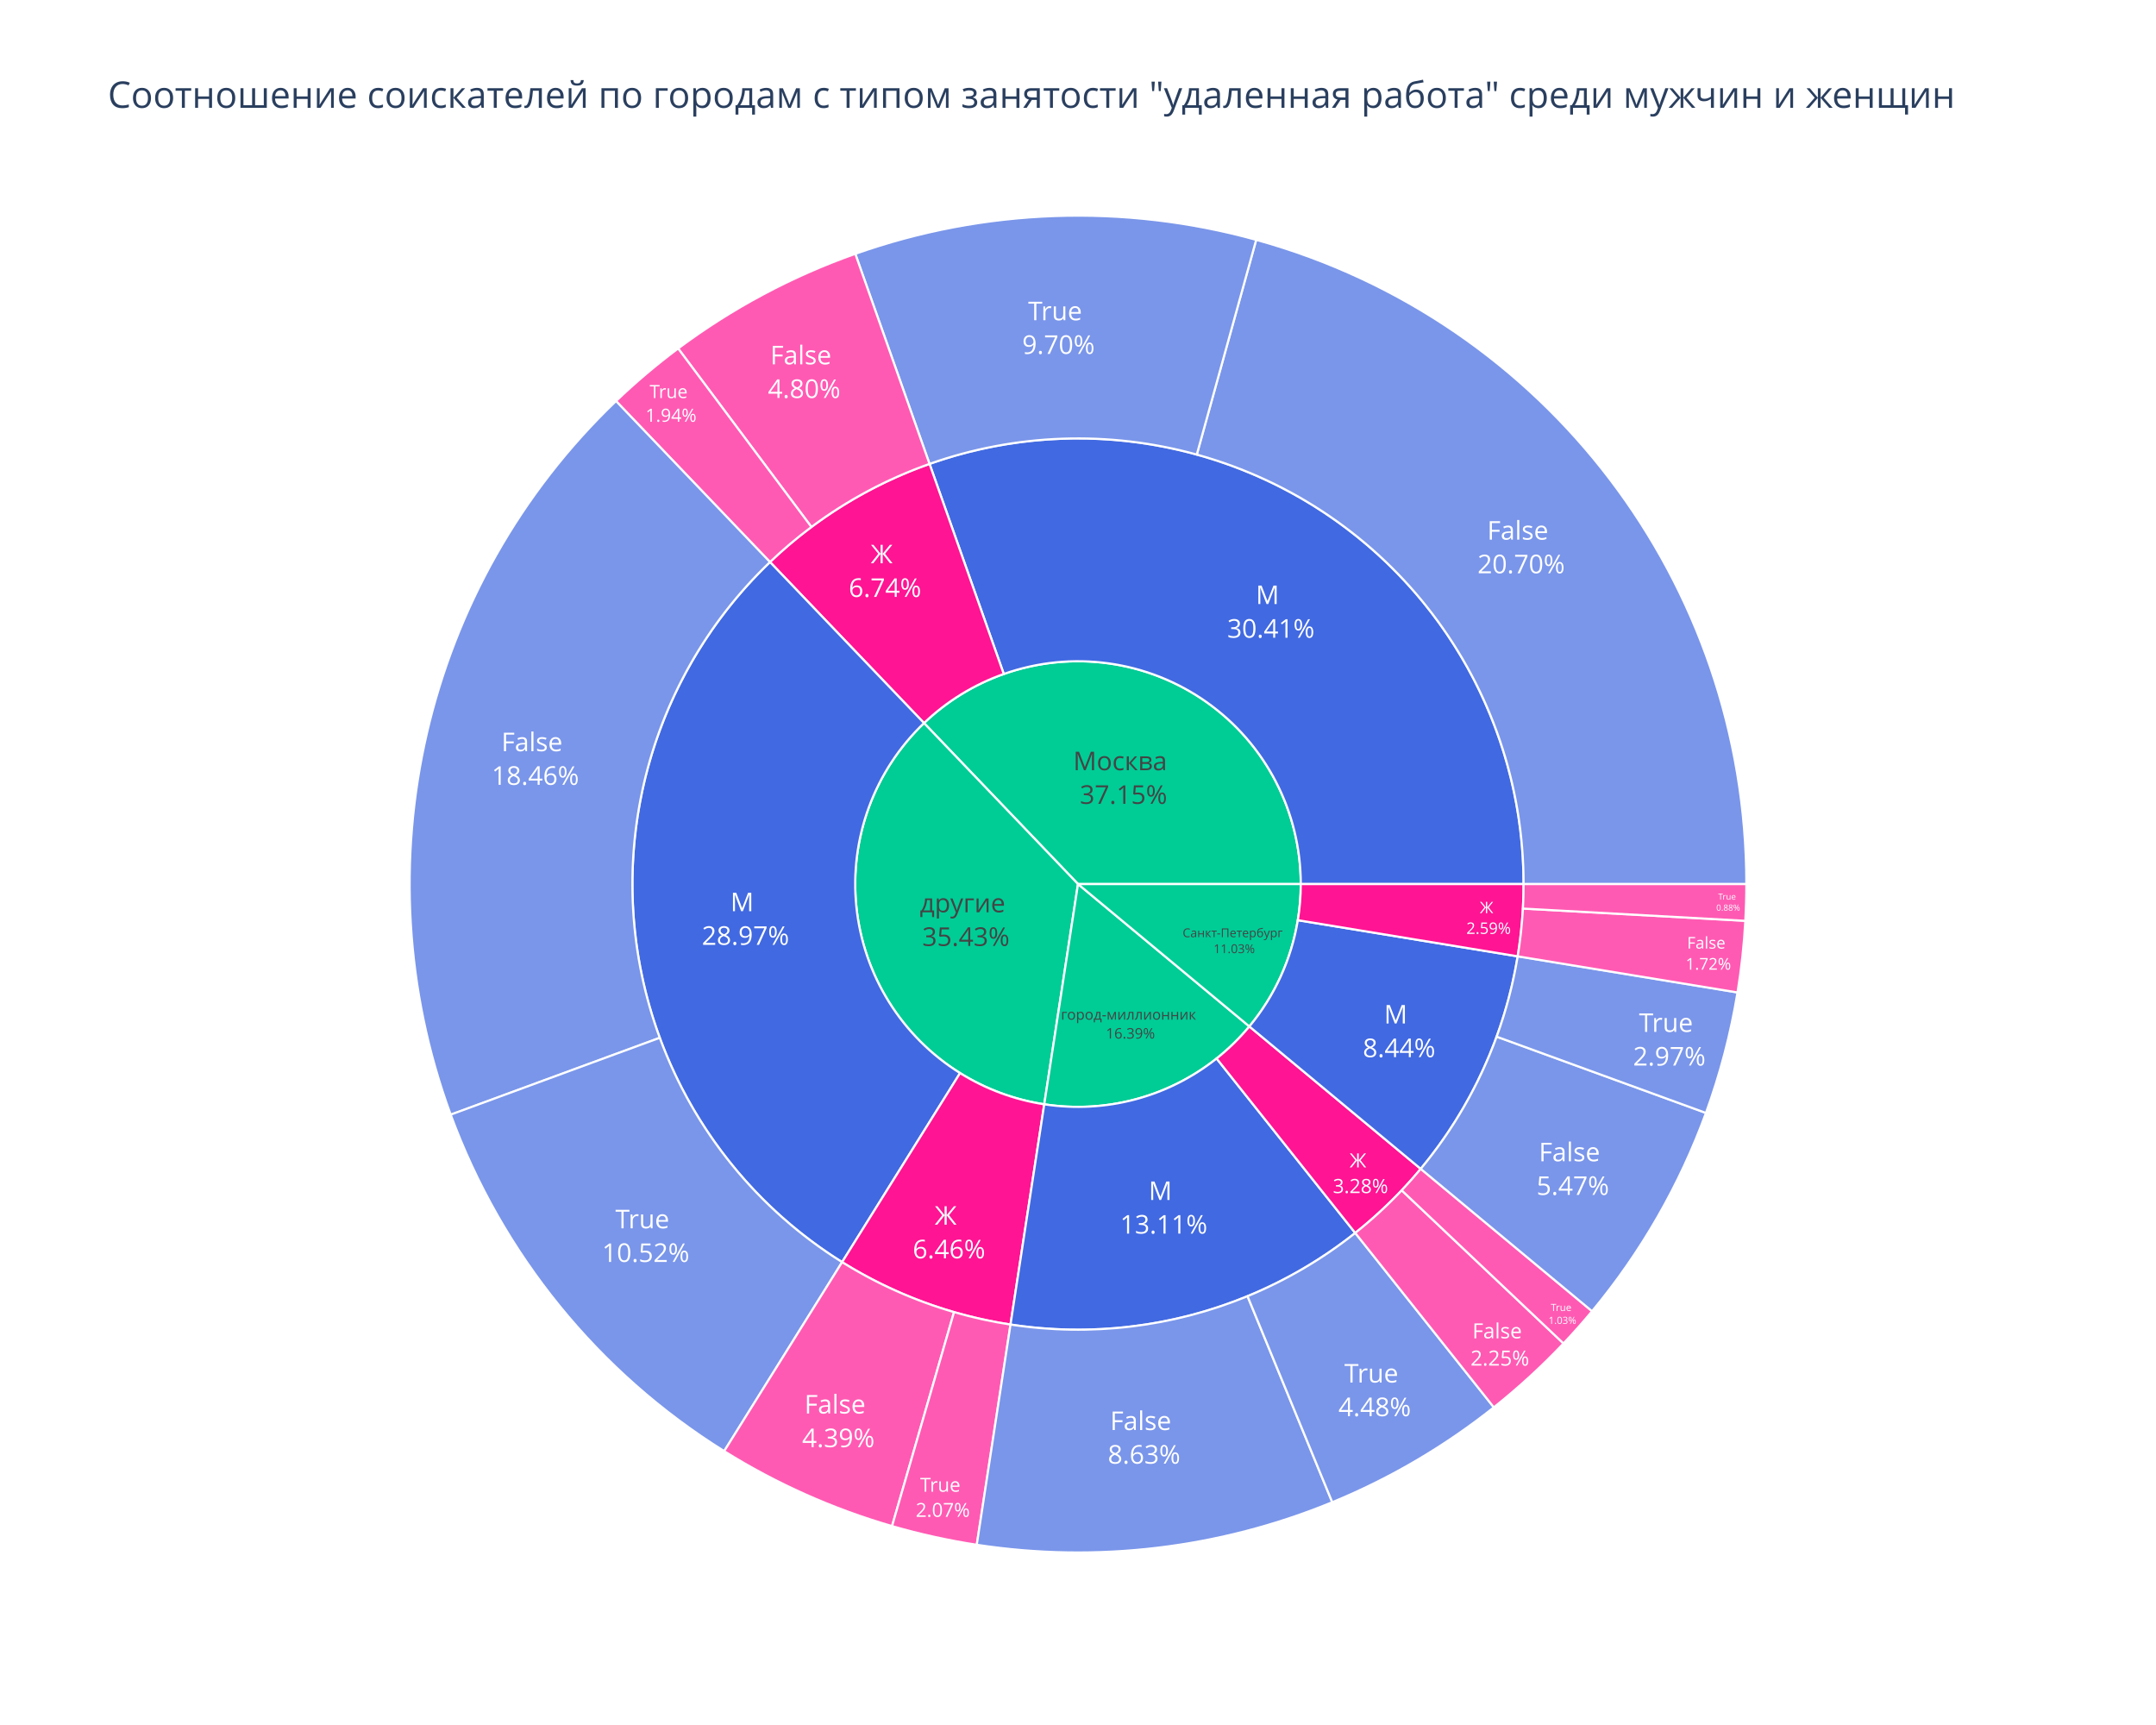
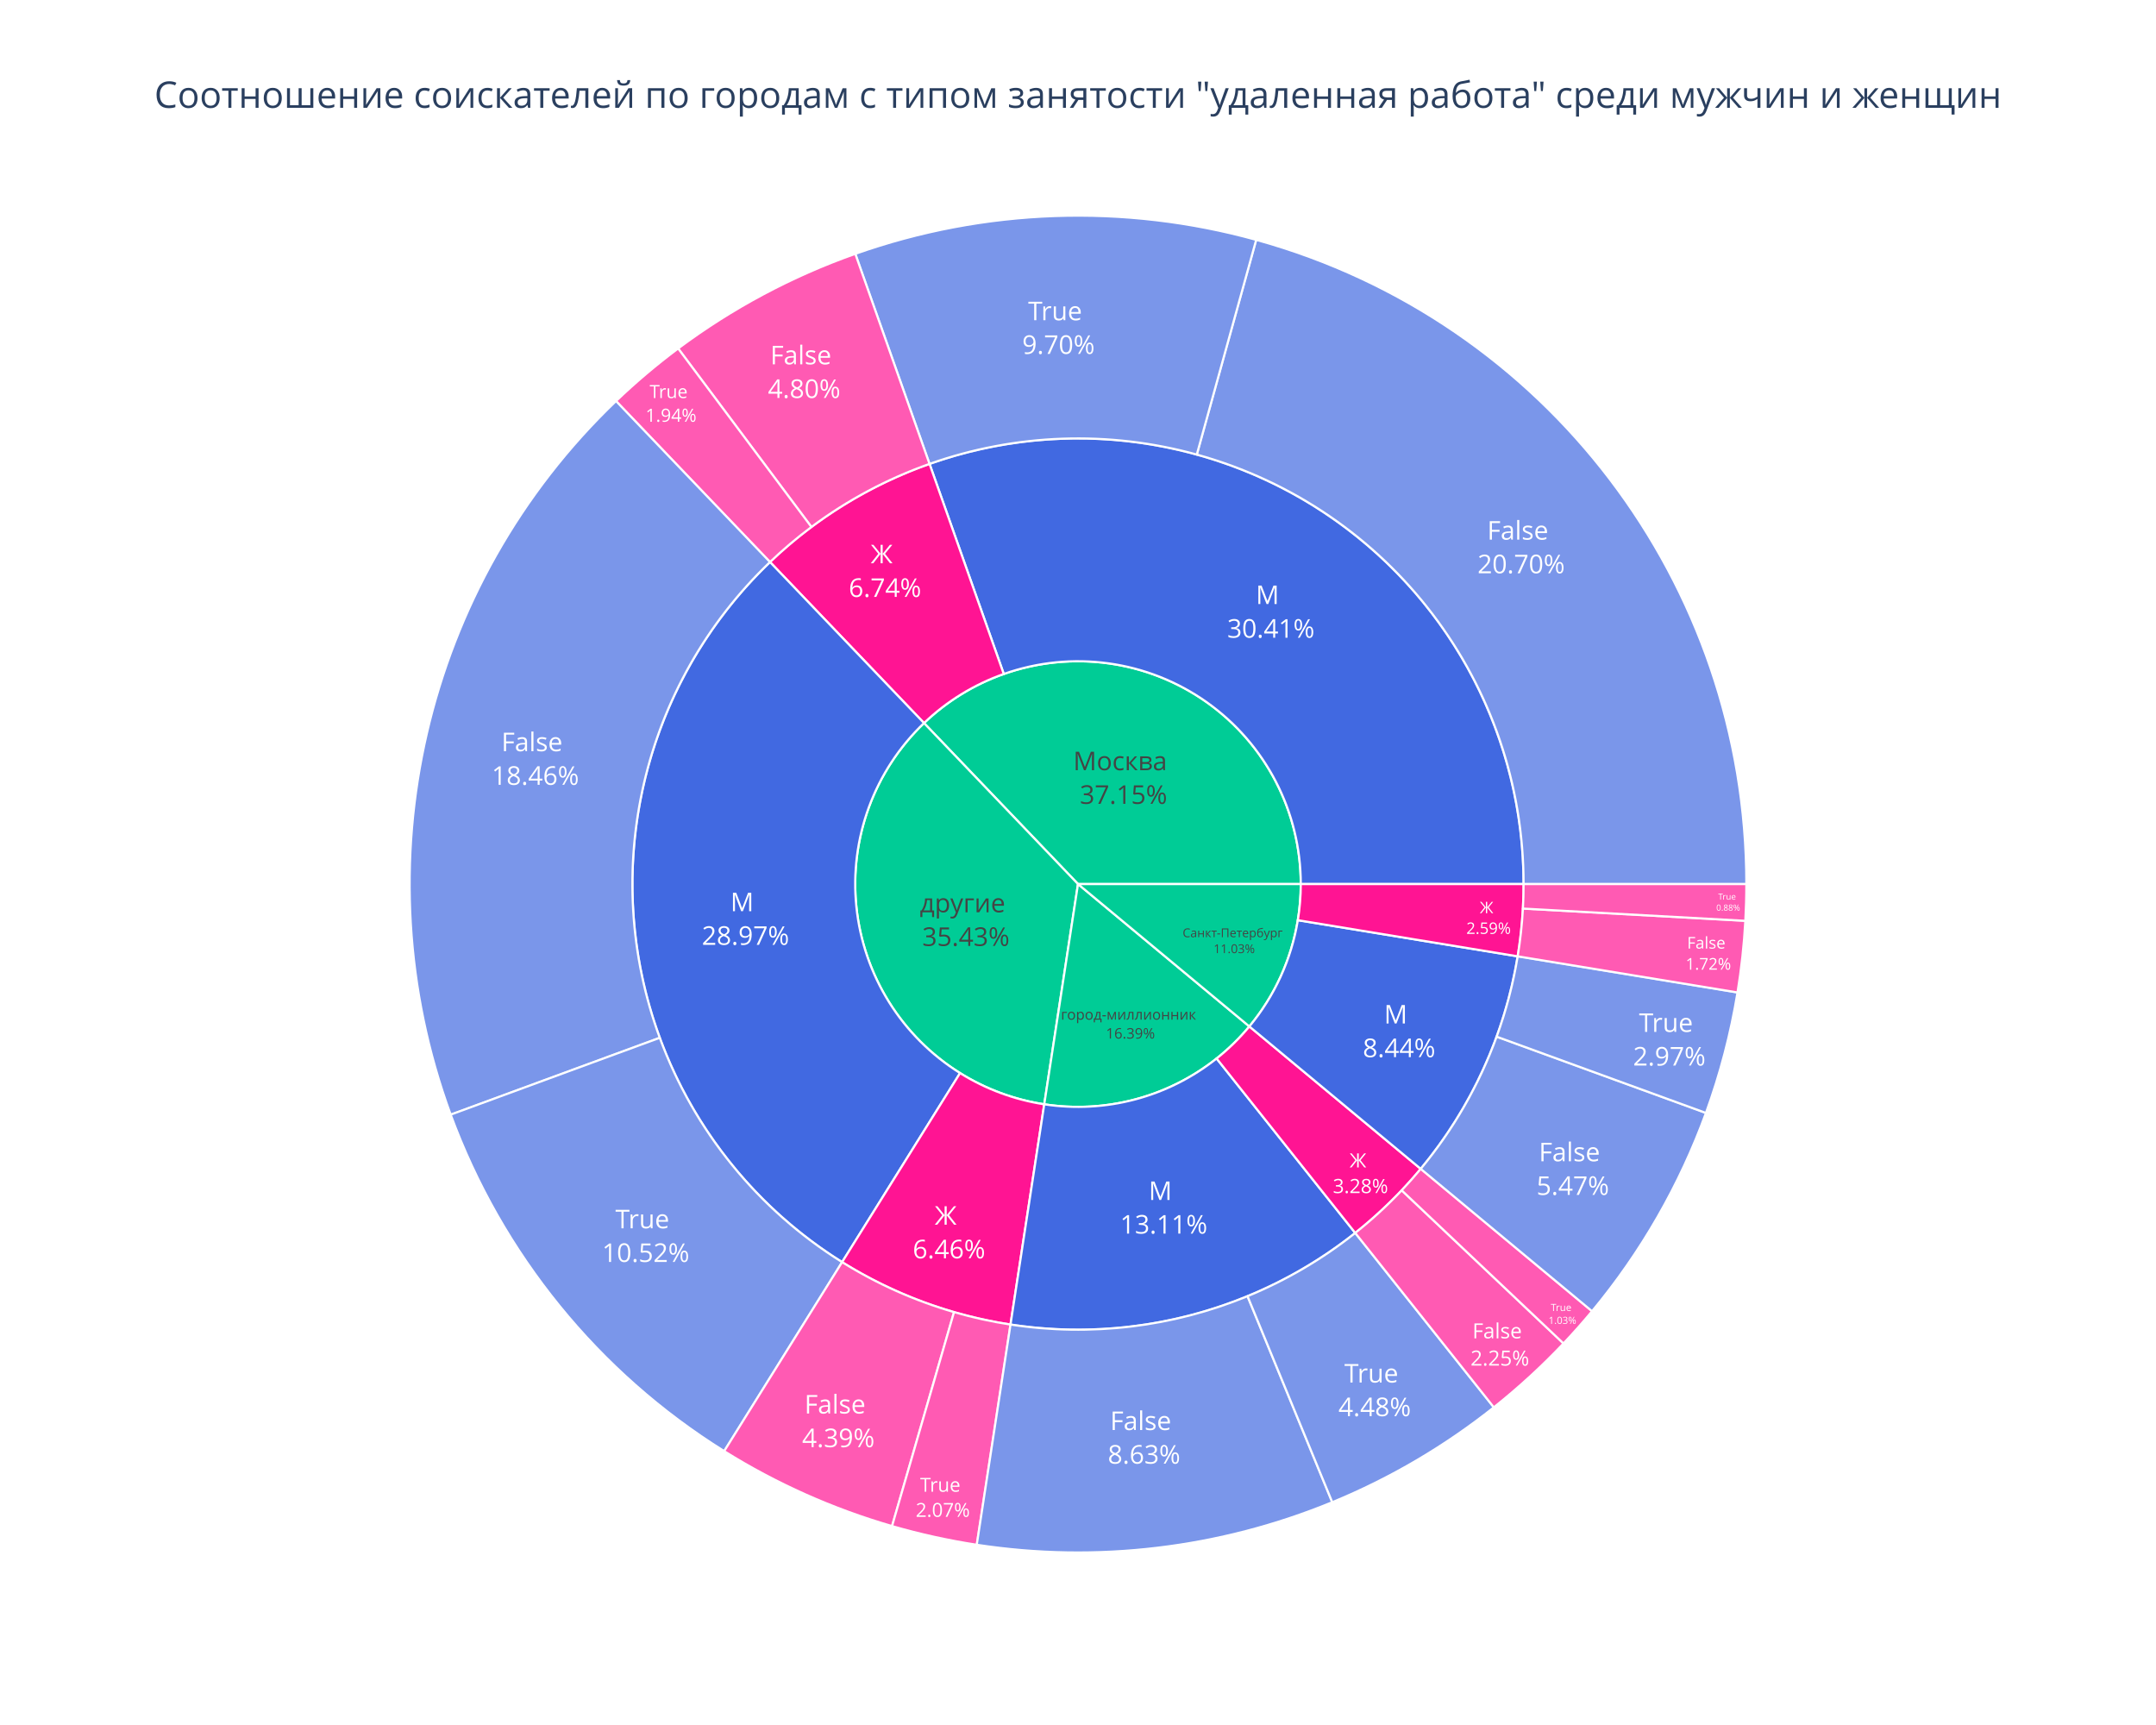
<svg xmlns="http://www.w3.org/2000/svg" class="main-svg" width="1000" height="800" style="" viewBox="0 0 1000 800">
  <rect x="0" y="0" width="1000" height="800" style="fill: rgb(255, 255, 255); fill-opacity: 1;" />
-   <defs id="defs-0c3616">
+   <defs id="defs-8b5137">
    <g class="clips" />
    <g class="gradients" />
    <g class="patterns" />
  </defs>
  <g class="bglayer" />
  <g class="layer-below">
    <g class="imagelayer" />
    <g class="shapelayer" />
  </g>
  <g class="cartesianlayer" />
  <g class="polarlayer" />
  <g class="smithlayer" />
  <g class="ternarylayer" />
  <g class="geolayer" />
  <g class="funnelarealayer" />
  <g class="pielayer" />
  <g class="iciclelayer" />
  <g class="treemaplayer" />
  <g class="sunburstlayer">
    <g class="trace sunburst" stroke-linejoin="round" style="opacity: 1;">
      <g class="slice cursor-pointer">
        <path class="surface" d="M500,410L603.333,410A103.333,103.333 0,0,0 428.571,335.329L500,410A0,0 0,0,1 500,410Z" style="pointer-events: none; stroke-width: 1; fill: rgb(0, 204, 150); fill-opacity: 1; stroke: rgb(255, 255, 255); stroke-opacity: 1;" />
        <g class="slicetext">
          <text data-notex="1" class="slicetext" text-anchor="middle" x="0" y="0" style="font-family: 'Open Sans', verdana, arial, sans-serif; font-size: 12px; fill: rgb(68, 68, 68); fill-opacity: 1; white-space: pre;" transform="translate(521.1117,357.1933)">
            <tspan class="line" dy="0em" x="0" y="0">Москва</tspan>
            <tspan class="line" dy="1.3em" x="0" y="0">37.15%</tspan>
          </text>
        </g>
      </g>
      <g class="slice cursor-pointer">
        <path class="surface" d="M500,410L428.571,335.329A103.333,103.333 0,0,0 484.346,512.141L500,410A0,0 0,0,1 500,410Z" style="pointer-events: none; stroke-width: 1; fill: rgb(0, 204, 150); fill-opacity: 1; stroke: rgb(255, 255, 255); stroke-opacity: 1;" />
        <g class="slicetext">
          <text data-notex="1" class="slicetext" text-anchor="middle" x="0" y="0" style="font-family: 'Open Sans', verdana, arial, sans-serif; font-size: 12px; fill: rgb(68, 68, 68); fill-opacity: 1; white-space: pre;" transform="translate(448.0149,423.0814)">
            <tspan class="line" dy="0em" x="0" y="0">другие</tspan>
            <tspan class="line" dy="1.3em" x="0" y="0">35.43%</tspan>
          </text>
        </g>
      </g>
      <g class="slice cursor-pointer">
        <path class="surface" d="M500,410L484.346,512.141A103.333,103.333 0,0,0 579.479,476.036L500,410A0,0 0,0,1 500,410Z" style="pointer-events: none; stroke-width: 1; fill: rgb(0, 204, 150); fill-opacity: 1; stroke: rgb(255, 255, 255); stroke-opacity: 1;" />
        <g class="slicetext">
          <text data-notex="1" class="slicetext" text-anchor="middle" x="0" y="0" style="font-family: 'Open Sans', verdana, arial, sans-serif; font-size: 12px; fill: rgb(68, 68, 68); fill-opacity: 1; white-space: pre;" transform="translate(524.318,472.8805)scale(0.5616139)">
            <tspan class="line" dy="0em" x="0" y="0">город-миллионник</tspan>
            <tspan class="line" dy="1.3em" x="0" y="0">16.39%</tspan>
          </text>
        </g>
      </g>
      <g class="slice cursor-pointer">
        <path class="surface" d="M500,410L579.479,476.036A103.333,103.333 0,0,0 603.333,410L500,410A0,0 0,0,1 500,410Z" style="pointer-events: none; stroke-width: 1; fill: rgb(0, 204, 150); fill-opacity: 1; stroke: rgb(255, 255, 255); stroke-opacity: 1;" />
        <g class="slicetext">
          <text data-notex="1" class="slicetext" text-anchor="middle" x="0" y="0" style="font-family: 'Open Sans', verdana, arial, sans-serif; font-size: 12px; fill: rgb(68, 68, 68); fill-opacity: 1; white-space: pre;" transform="translate(572.4604,434.6401)scale(0.473202)">
            <tspan class="line" dy="0em" x="0" y="0">Санкт-Петербург</tspan>
            <tspan class="line" dy="1.3em" x="0" y="0">11.03%</tspan>
          </text>
        </g>
      </g>
      <g class="slice cursor-pointer">
        <path class="surface" d="M603.333,410L706.667,410A206.667,206.667 0,0,0 431.14,215.143L465.57,312.571A103.333,103.333 0,0,1 603.333,410Z" style="pointer-events: none; stroke-width: 1; fill: rgb(65, 105, 225); fill-opacity: 1; stroke: rgb(255, 255, 255); stroke-opacity: 1;" />
        <g class="slicetext">
          <text data-notex="1" class="slicetext" text-anchor="middle" x="0" y="0" style="font-family: 'Open Sans', verdana, arial, sans-serif; font-size: 12px; fill: rgb(255, 255, 255); fill-opacity: 1; white-space: pre;" transform="translate(589.4596,280.145)">
            <tspan class="line" dy="0em" x="0" y="0">М</tspan>
            <tspan class="line" dy="1.3em" x="0" y="0">30.41%</tspan>
          </text>
        </g>
      </g>
      <g class="slice cursor-pointer">
        <path class="surface" d="M465.57,312.571L431.14,215.143A206.667,206.667 0,0,0 357.143,260.658L428.571,335.329A103.333,103.333 0,0,1 465.57,312.571Z" style="pointer-events: none; stroke-width: 1; fill: rgb(255, 20, 147); fill-opacity: 1; stroke: rgb(255, 255, 255); stroke-opacity: 1;" />
        <g class="slicetext">
          <text data-notex="1" class="slicetext" text-anchor="middle" x="0" y="0" style="font-family: 'Open Sans', verdana, arial, sans-serif; font-size: 12px; fill: rgb(255, 255, 255); fill-opacity: 1; white-space: pre;" transform="translate(410.489,261.2365)">
            <tspan class="line" dy="0em" x="0" y="0">Ж</tspan>
            <tspan class="line" dy="1.3em" x="0" y="0">6.74%</tspan>
          </text>
        </g>
      </g>
      <g class="slice cursor-pointer">
        <path class="surface" d="M428.571,335.329L357.143,260.658A206.667,206.667 0,0,0 390.588,585.329L445.294,497.664A103.333,103.333 0,0,1 428.571,335.329Z" style="pointer-events: none; stroke-width: 1; fill: rgb(65, 105, 225); fill-opacity: 1; stroke: rgb(255, 255, 255); stroke-opacity: 1;" />
        <g class="slicetext">
          <text data-notex="1" class="slicetext" text-anchor="middle" x="0" y="0" style="font-family: 'Open Sans', verdana, arial, sans-serif; font-size: 12px; fill: rgb(255, 255, 255); fill-opacity: 1; white-space: pre;" transform="translate(345.7769,422.5783)">
            <tspan class="line" dy="0em" x="0" y="0">М</tspan>
            <tspan class="line" dy="1.3em" x="0" y="0">28.97%</tspan>
          </text>
        </g>
      </g>
      <g class="slice cursor-pointer">
        <path class="surface" d="M445.294,497.664L390.588,585.329A206.667,206.667 0,0,0 468.691,614.281L484.346,512.141A103.333,103.333 0,0,1 445.294,497.664Z" style="pointer-events: none; stroke-width: 1; fill: rgb(255, 20, 147); fill-opacity: 1; stroke: rgb(255, 255, 255); stroke-opacity: 1;" />
        <g class="slicetext">
          <text data-notex="1" class="slicetext" text-anchor="middle" x="0" y="0" style="font-family: 'Open Sans', verdana, arial, sans-serif; font-size: 12px; fill: rgb(255, 255, 255); fill-opacity: 1; white-space: pre;" transform="translate(440.1749,567.9742)">
            <tspan class="line" dy="0em" x="0" y="0">Ж</tspan>
            <tspan class="line" dy="1.3em" x="0" y="0">6.46%</tspan>
          </text>
        </g>
      </g>
      <g class="slice cursor-pointer">
        <path class="surface" d="M484.346,512.141L468.691,614.281A206.667,206.667 0,0,0 628.582,571.795L564.291,490.898A103.333,103.333 0,0,1 484.346,512.141Z" style="pointer-events: none; stroke-width: 1; fill: rgb(65, 105, 225); fill-opacity: 1; stroke: rgb(255, 255, 255); stroke-opacity: 1;" />
        <g class="slicetext">
          <text data-notex="1" class="slicetext" text-anchor="middle" x="0" y="0" style="font-family: 'Open Sans', verdana, arial, sans-serif; font-size: 12px; fill: rgb(255, 255, 255); fill-opacity: 1; white-space: pre;" transform="translate(539.7659,556.4971)">
            <tspan class="line" dy="0em" x="0" y="0">М</tspan>
            <tspan class="line" dy="1.3em" x="0" y="0">13.11%</tspan>
          </text>
        </g>
      </g>
      <g class="slice cursor-pointer">
        <path class="surface" d="M564.291,490.898L628.582,571.795A206.667,206.667 0,0,0 658.959,542.073L579.479,476.036A103.333,103.333 0,0,1 564.291,490.898Z" style="pointer-events: none; stroke-width: 1; fill: rgb(255, 20, 147); fill-opacity: 1; stroke: rgb(255, 255, 255); stroke-opacity: 1;" />
        <g class="slicetext">
          <text data-notex="1" class="slicetext" text-anchor="middle" x="0" y="0" style="font-family: 'Open Sans', verdana, arial, sans-serif; font-size: 12px; fill: rgb(255, 255, 255); fill-opacity: 1; white-space: pre;" transform="translate(631.031,541.427)scale(0.7619052)">
            <tspan class="line" dy="0em" x="0" y="0">Ж</tspan>
            <tspan class="line" dy="1.3em" x="0" y="0">3.28%</tspan>
          </text>
        </g>
      </g>
      <g class="slice cursor-pointer">
        <path class="surface" d="M579.479,476.036L658.959,542.073A206.667,206.667 0,0,0 703.931,443.516L601.965,426.758A103.333,103.333 0,0,1 579.479,476.036Z" style="pointer-events: none; stroke-width: 1; fill: rgb(65, 105, 225); fill-opacity: 1; stroke: rgb(255, 255, 255); stroke-opacity: 1;" />
        <g class="slicetext">
          <text data-notex="1" class="slicetext" text-anchor="middle" x="0" y="0" style="font-family: 'Open Sans', verdana, arial, sans-serif; font-size: 12px; fill: rgb(255, 255, 255); fill-opacity: 1; white-space: pre;" transform="translate(648.9334,474.6724)">
            <tspan class="line" dy="0em" x="0" y="0">М</tspan>
            <tspan class="line" dy="1.3em" x="0" y="0">8.44%</tspan>
          </text>
        </g>
      </g>
      <g class="slice cursor-pointer">
        <path class="surface" d="M601.965,426.758L703.931,443.516A206.667,206.667 0,0,0 706.667,410L603.333,410A103.333,103.333 0,0,1 601.965,426.758Z" style="pointer-events: none; stroke-width: 1; fill: rgb(255, 20, 147); fill-opacity: 1; stroke: rgb(255, 255, 255); stroke-opacity: 1;" />
        <g class="slicetext">
          <text data-notex="1" class="slicetext" text-anchor="middle" x="0" y="0" style="font-family: 'Open Sans', verdana, arial, sans-serif; font-size: 12px; fill: rgb(255, 255, 255); fill-opacity: 1; white-space: pre;" transform="translate(690.4604,423.5169)scale(0.6148263)">
            <tspan class="line" dy="0em" x="0" y="0">Ж</tspan>
            <tspan class="line" dy="1.3em" x="0" y="0">2.59%</tspan>
          </text>
        </g>
      </g>
      <g class="slice">
        <path class="surface" d="M706.667,410L810,410A310,310 0,0,0 582.656,111.223L555.104,210.815A206.667,206.667 0,0,1 706.667,410Z" style="pointer-events: none; stroke-width: 1; fill: rgb(65, 105, 225); fill-opacity: 1; stroke: rgb(255, 255, 255); stroke-opacity: 1; opacity: 0.7;" />
        <g class="slicetext">
          <text data-notex="1" class="slicetext" text-anchor="middle" x="0" y="0" style="font-family: 'Open Sans', verdana, arial, sans-serif; font-size: 12px; fill: rgb(255, 255, 255); fill-opacity: 1; white-space: pre;" transform="translate(705.5456,250.2631)">
            <tspan class="line" dy="0em" x="0" y="0">False</tspan>
            <tspan class="line" dy="1.3em" x="0" y="0">20.70%</tspan>
          </text>
        </g>
      </g>
      <g class="slice">
        <path class="surface" d="M555.104,210.815L582.656,111.223A310,310 0,0,0 396.71,117.714L431.14,215.143A206.667,206.667 0,0,1 555.104,210.815Z" style="pointer-events: none; stroke-width: 1; fill: rgb(65, 105, 225); fill-opacity: 1; stroke: rgb(255, 255, 255); stroke-opacity: 1; opacity: 0.7;" />
        <g class="slicetext">
          <text data-notex="1" class="slicetext" text-anchor="middle" x="0" y="0" style="font-family: 'Open Sans', verdana, arial, sans-serif; font-size: 12px; fill: rgb(255, 255, 255); fill-opacity: 1; white-space: pre;" transform="translate(490.9481,148.5193)">
            <tspan class="line" dy="0em" x="0" y="0">True</tspan>
            <tspan class="line" dy="1.3em" x="0" y="0">9.70%</tspan>
          </text>
        </g>
      </g>
      <g class="slice">
        <path class="surface" d="M431.14,215.143L396.71,117.714A310,310 0,0,0 314.541,161.595L376.361,244.397A206.667,206.667 0,0,1 431.14,215.143Z" style="pointer-events: none; stroke-width: 1; fill: rgb(255, 20, 147); fill-opacity: 1; stroke: rgb(255, 255, 255); stroke-opacity: 1; opacity: 0.7;" />
        <g class="slicetext">
          <text data-notex="1" class="slicetext" text-anchor="middle" x="0" y="0" style="font-family: 'Open Sans', verdana, arial, sans-serif; font-size: 12px; fill: rgb(255, 255, 255); fill-opacity: 1; white-space: pre;" transform="translate(373.0035,168.964)">
            <tspan class="line" dy="0em" x="0" y="0">False</tspan>
            <tspan class="line" dy="1.3em" x="0" y="0">4.80%</tspan>
          </text>
        </g>
      </g>
      <g class="slice">
        <path class="surface" d="M376.361,244.397L314.541,161.595A310,310 0,0,0 285.714,185.988L357.143,260.658A206.667,206.667 0,0,1 376.361,244.397Z" style="pointer-events: none; stroke-width: 1; fill: rgb(255, 20, 147); fill-opacity: 1; stroke: rgb(255, 255, 255); stroke-opacity: 1; opacity: 0.7;" />
        <g class="slicetext">
          <text data-notex="1" class="slicetext" text-anchor="middle" x="0" y="0" style="font-family: 'Open Sans', verdana, arial, sans-serif; font-size: 12px; fill: rgb(255, 255, 255); fill-opacity: 1; white-space: pre;" transform="translate(311.2242,184.6125)scale(0.7037339)">
            <tspan class="line" dy="0em" x="0" y="0">True</tspan>
            <tspan class="line" dy="1.3em" x="0" y="0">1.94%</tspan>
          </text>
        </g>
      </g>
      <g class="slice">
        <path class="surface" d="M357.143,260.658L285.714,185.988A310,310 0,0,0 209.028,516.935L306.018,481.29A206.667,206.667 0,0,1 357.143,260.658Z" style="pointer-events: none; stroke-width: 1; fill: rgb(65, 105, 225); fill-opacity: 1; stroke: rgb(255, 255, 255); stroke-opacity: 1; opacity: 0.7;" />
        <g class="slicetext">
          <text data-notex="1" class="slicetext" text-anchor="middle" x="0" y="0" style="font-family: 'Open Sans', verdana, arial, sans-serif; font-size: 12px; fill: rgb(255, 255, 255); fill-opacity: 1; white-space: pre;" transform="translate(248.2956,348.3799)">
            <tspan class="line" dy="0em" x="0" y="0">False</tspan>
            <tspan class="line" dy="1.3em" x="0" y="0">18.46%</tspan>
          </text>
        </g>
      </g>
      <g class="slice">
        <path class="surface" d="M306.018,481.29L209.028,516.935A310,310 0,0,0 335.882,672.993L390.588,585.329A206.667,206.667 0,0,1 306.018,481.29Z" style="pointer-events: none; stroke-width: 1; fill: rgb(65, 105, 225); fill-opacity: 1; stroke: rgb(255, 255, 255); stroke-opacity: 1; opacity: 0.7;" />
        <g class="slicetext">
          <text data-notex="1" class="slicetext" text-anchor="middle" x="0" y="0" style="font-family: 'Open Sans', verdana, arial, sans-serif; font-size: 12px; fill: rgb(255, 255, 255); fill-opacity: 1; white-space: pre;" transform="translate(299.5007,569.6425)">
            <tspan class="line" dy="0em" x="0" y="0">True</tspan>
            <tspan class="line" dy="1.3em" x="0" y="0">10.52%</tspan>
          </text>
        </g>
      </g>
      <g class="slice">
        <path class="surface" d="M390.588,585.329L335.882,672.993A310,310 0,0,0 413.742,707.758L442.495,608.505A206.667,206.667 0,0,1 390.588,585.329Z" style="pointer-events: none; stroke-width: 1; fill: rgb(255, 20, 147); fill-opacity: 1; stroke: rgb(255, 255, 255); stroke-opacity: 1; opacity: 0.7;" />
        <g class="slicetext">
          <text data-notex="1" class="slicetext" text-anchor="middle" x="0" y="0" style="font-family: 'Open Sans', verdana, arial, sans-serif; font-size: 12px; fill: rgb(255, 255, 255); fill-opacity: 1; white-space: pre;" transform="translate(388.8525,655.537)">
            <tspan class="line" dy="0em" x="0" y="0">False</tspan>
            <tspan class="line" dy="1.3em" x="0" y="0">4.39%</tspan>
          </text>
        </g>
      </g>
      <g class="slice">
        <path class="surface" d="M442.495,608.505L413.742,707.758A310,310 0,0,0 453.037,716.422L468.691,614.281A206.667,206.667 0,0,1 442.495,608.505Z" style="pointer-events: none; stroke-width: 1; fill: rgb(255, 20, 147); fill-opacity: 1; stroke: rgb(255, 255, 255); stroke-opacity: 1; opacity: 0.7;" />
        <g class="slicetext">
          <text data-notex="1" class="slicetext" text-anchor="middle" x="0" y="0" style="font-family: 'Open Sans', verdana, arial, sans-serif; font-size: 12px; fill: rgb(255, 255, 255); fill-opacity: 1; white-space: pre;" transform="translate(437.2875,691.8092)scale(0.7470713)">
            <tspan class="line" dy="0em" x="0" y="0">True</tspan>
            <tspan class="line" dy="1.3em" x="0" y="0">2.07%</tspan>
          </text>
        </g>
      </g>
      <g class="slice">
        <path class="surface" d="M468.691,614.281L453.037,716.422A310,310 0,0,0 617.928,696.693L578.618,601.129A206.667,206.667 0,0,1 468.691,614.281Z" style="pointer-events: none; stroke-width: 1; fill: rgb(65, 105, 225); fill-opacity: 1; stroke: rgb(255, 255, 255); stroke-opacity: 1; opacity: 0.7;" />
        <g class="slicetext">
          <text data-notex="1" class="slicetext" text-anchor="middle" x="0" y="0" style="font-family: 'Open Sans', verdana, arial, sans-serif; font-size: 12px; fill: rgb(255, 255, 255); fill-opacity: 1; white-space: pre;" transform="translate(530.6508,663.1992)">
            <tspan class="line" dy="0em" x="0" y="0">False</tspan>
            <tspan class="line" dy="1.3em" x="0" y="0">8.63%</tspan>
          </text>
        </g>
      </g>
      <g class="slice">
        <path class="surface" d="M578.618,601.129L617.928,696.693A310,310 0,0,0 692.873,652.693L628.582,571.795A206.667,206.667 0,0,1 578.618,601.129Z" style="pointer-events: none; stroke-width: 1; fill: rgb(65, 105, 225); fill-opacity: 1; stroke: rgb(255, 255, 255); stroke-opacity: 1; opacity: 0.7;" />
        <g class="slicetext">
          <text data-notex="1" class="slicetext" text-anchor="middle" x="0" y="0" style="font-family: 'Open Sans', verdana, arial, sans-serif; font-size: 12px; fill: rgb(255, 255, 255); fill-opacity: 1; white-space: pre;" transform="translate(637.6155,641.162)">
            <tspan class="line" dy="0em" x="0" y="0">True</tspan>
            <tspan class="line" dy="1.3em" x="0" y="0">4.48%</tspan>
          </text>
        </g>
      </g>
      <g class="slice">
        <path class="surface" d="M628.582,571.795L692.873,652.693A310,310 0,0,0 725.182,623.056L650.122,552.037A206.667,206.667 0,0,1 628.582,571.795Z" style="pointer-events: none; stroke-width: 1; fill: rgb(255, 20, 147); fill-opacity: 1; stroke: rgb(255, 255, 255); stroke-opacity: 1; opacity: 0.7;" />
        <g class="slicetext">
          <text data-notex="1" class="slicetext" text-anchor="middle" x="0" y="0" style="font-family: 'Open Sans', verdana, arial, sans-serif; font-size: 12px; fill: rgb(255, 255, 255); fill-opacity: 1; white-space: pre;" transform="translate(695.6809,620.6834)scale(0.8095782)">
            <tspan class="line" dy="0em" x="0" y="0">False</tspan>
            <tspan class="line" dy="1.3em" x="0" y="0">2.25%</tspan>
          </text>
        </g>
      </g>
      <g class="slice">
        <path class="surface" d="M650.122,552.037L725.182,623.056A310,310 0,0,0 738.438,608.109L658.959,542.073A206.667,206.667 0,0,1 650.122,552.037Z" style="pointer-events: none; stroke-width: 1; fill: rgb(255, 20, 147); fill-opacity: 1; stroke: rgb(255, 255, 255); stroke-opacity: 1; opacity: 0.7;" />
        <g class="slicetext">
          <text data-notex="1" class="slicetext" text-anchor="middle" x="0" y="0" style="font-family: 'Open Sans', verdana, arial, sans-serif; font-size: 12px; fill: rgb(255, 255, 255); fill-opacity: 1; white-space: pre;" transform="translate(724.6757,608.0042)scale(0.3826479)">
            <tspan class="line" dy="0em" x="0" y="0">True</tspan>
            <tspan class="line" dy="1.3em" x="0" y="0">1.03%</tspan>
          </text>
        </g>
      </g>
      <g class="slice">
        <path class="surface" d="M658.959,542.073L738.438,608.109A310,310 0,0,0 791.257,516.158L694.171,480.772A206.667,206.667 0,0,1 658.959,542.073Z" style="pointer-events: none; stroke-width: 1; fill: rgb(65, 105, 225); fill-opacity: 1; stroke: rgb(255, 255, 255); stroke-opacity: 1; opacity: 0.7;" />
        <g class="slicetext">
          <text data-notex="1" class="slicetext" text-anchor="middle" x="0" y="0" style="font-family: 'Open Sans', verdana, arial, sans-serif; font-size: 12px; fill: rgb(255, 255, 255); fill-opacity: 1; white-space: pre;" transform="translate(729.5084,538.5521)">
            <tspan class="line" dy="0em" x="0" y="0">False</tspan>
            <tspan class="line" dy="1.3em" x="0" y="0">5.47%</tspan>
          </text>
        </g>
      </g>
      <g class="slice">
        <path class="surface" d="M694.171,480.772L791.257,516.158A310,310 0,0,0 805.896,460.274L703.931,443.516A206.667,206.667 0,0,1 694.171,480.772Z" style="pointer-events: none; stroke-width: 1; fill: rgb(65, 105, 225); fill-opacity: 1; stroke: rgb(255, 255, 255); stroke-opacity: 1; opacity: 0.7;" />
        <g class="slicetext">
          <text data-notex="1" class="slicetext" text-anchor="middle" x="0" y="0" style="font-family: 'Open Sans', verdana, arial, sans-serif; font-size: 12px; fill: rgb(255, 255, 255); fill-opacity: 1; white-space: pre;" transform="translate(774.2816,478.5572)">
            <tspan class="line" dy="0em" x="0" y="0">True</tspan>
            <tspan class="line" dy="1.3em" x="0" y="0">2.97%</tspan>
          </text>
        </g>
      </g>
      <g class="slice">
        <path class="surface" d="M703.931,443.516L805.896,460.274A310,310 0,0,0 809.53,427.056L706.354,421.371A206.667,206.667 0,0,1 703.931,443.516Z" style="pointer-events: none; stroke-width: 1; fill: rgb(255, 20, 147); fill-opacity: 1; stroke: rgb(255, 255, 255); stroke-opacity: 1; opacity: 0.7;" />
        <g class="slicetext">
          <text data-notex="1" class="slicetext" text-anchor="middle" x="0" y="0" style="font-family: 'Open Sans', verdana, arial, sans-serif; font-size: 12px; fill: rgb(255, 255, 255); fill-opacity: 1; white-space: pre;" transform="translate(792.3772,439.9181)scale(0.6268843)">
            <tspan class="line" dy="0em" x="0" y="0">False</tspan>
            <tspan class="line" dy="1.3em" x="0" y="0">1.72%</tspan>
          </text>
        </g>
      </g>
      <g class="slice">
        <path class="surface" d="M706.354,421.371L809.53,427.056A310,310 0,0,0 810,410L706.667,410A206.667,206.667 0,0,1 706.354,421.371Z" style="pointer-events: none; stroke-width: 1; fill: rgb(255, 20, 147); fill-opacity: 1; stroke: rgb(255, 255, 255); stroke-opacity: 1; opacity: 0.7;" />
        <g class="slicetext">
          <text data-notex="1" class="slicetext" text-anchor="middle" x="0" y="0" style="font-family: 'Open Sans', verdana, arial, sans-serif; font-size: 12px; fill: rgb(255, 255, 255); fill-opacity: 1; white-space: pre;" transform="translate(801.5702,417.2177)scale(0.3283038)">
            <tspan class="line" dy="0em" x="0" y="0">True</tspan>
            <tspan class="line" dy="1.3em" x="0" y="0">0.88%</tspan>
          </text>
        </g>
      </g>
    </g>
  </g>
  <g class="glimages" />
-   <defs id="topdefs-0c3616">
+   <defs id="topdefs-8b5137">
    <g class="clips" />
  </defs>
  <g class="layer-above">
    <g class="imagelayer" />
    <g class="shapelayer" />
  </g>
  <g class="infolayer">
    <g class="g-gtitle">
-       <text class="gtitle" x="50" y="50" text-anchor="start" dy="0em" style="font-family: 'Open Sans', verdana, arial, sans-serif; font-size: 17px; fill: rgb(42, 63, 95); opacity: 1; font-weight: normal; white-space: pre;">Соотношение соискателей по городам с типом занятости "удаленная работа" среди мужчин и женщин</text>
+       <text class="gtitle" x="500" y="50" text-anchor="middle" dy="0em" style="font-family: 'Open Sans', verdana, arial, sans-serif; font-size: 17px; fill: rgb(42, 63, 95); opacity: 1; font-weight: normal; white-space: pre;">Соотношение соискателей по городам с типом занятости "удаленная работа" среди мужчин и женщин</text>
    </g>
  </g>
</svg>
